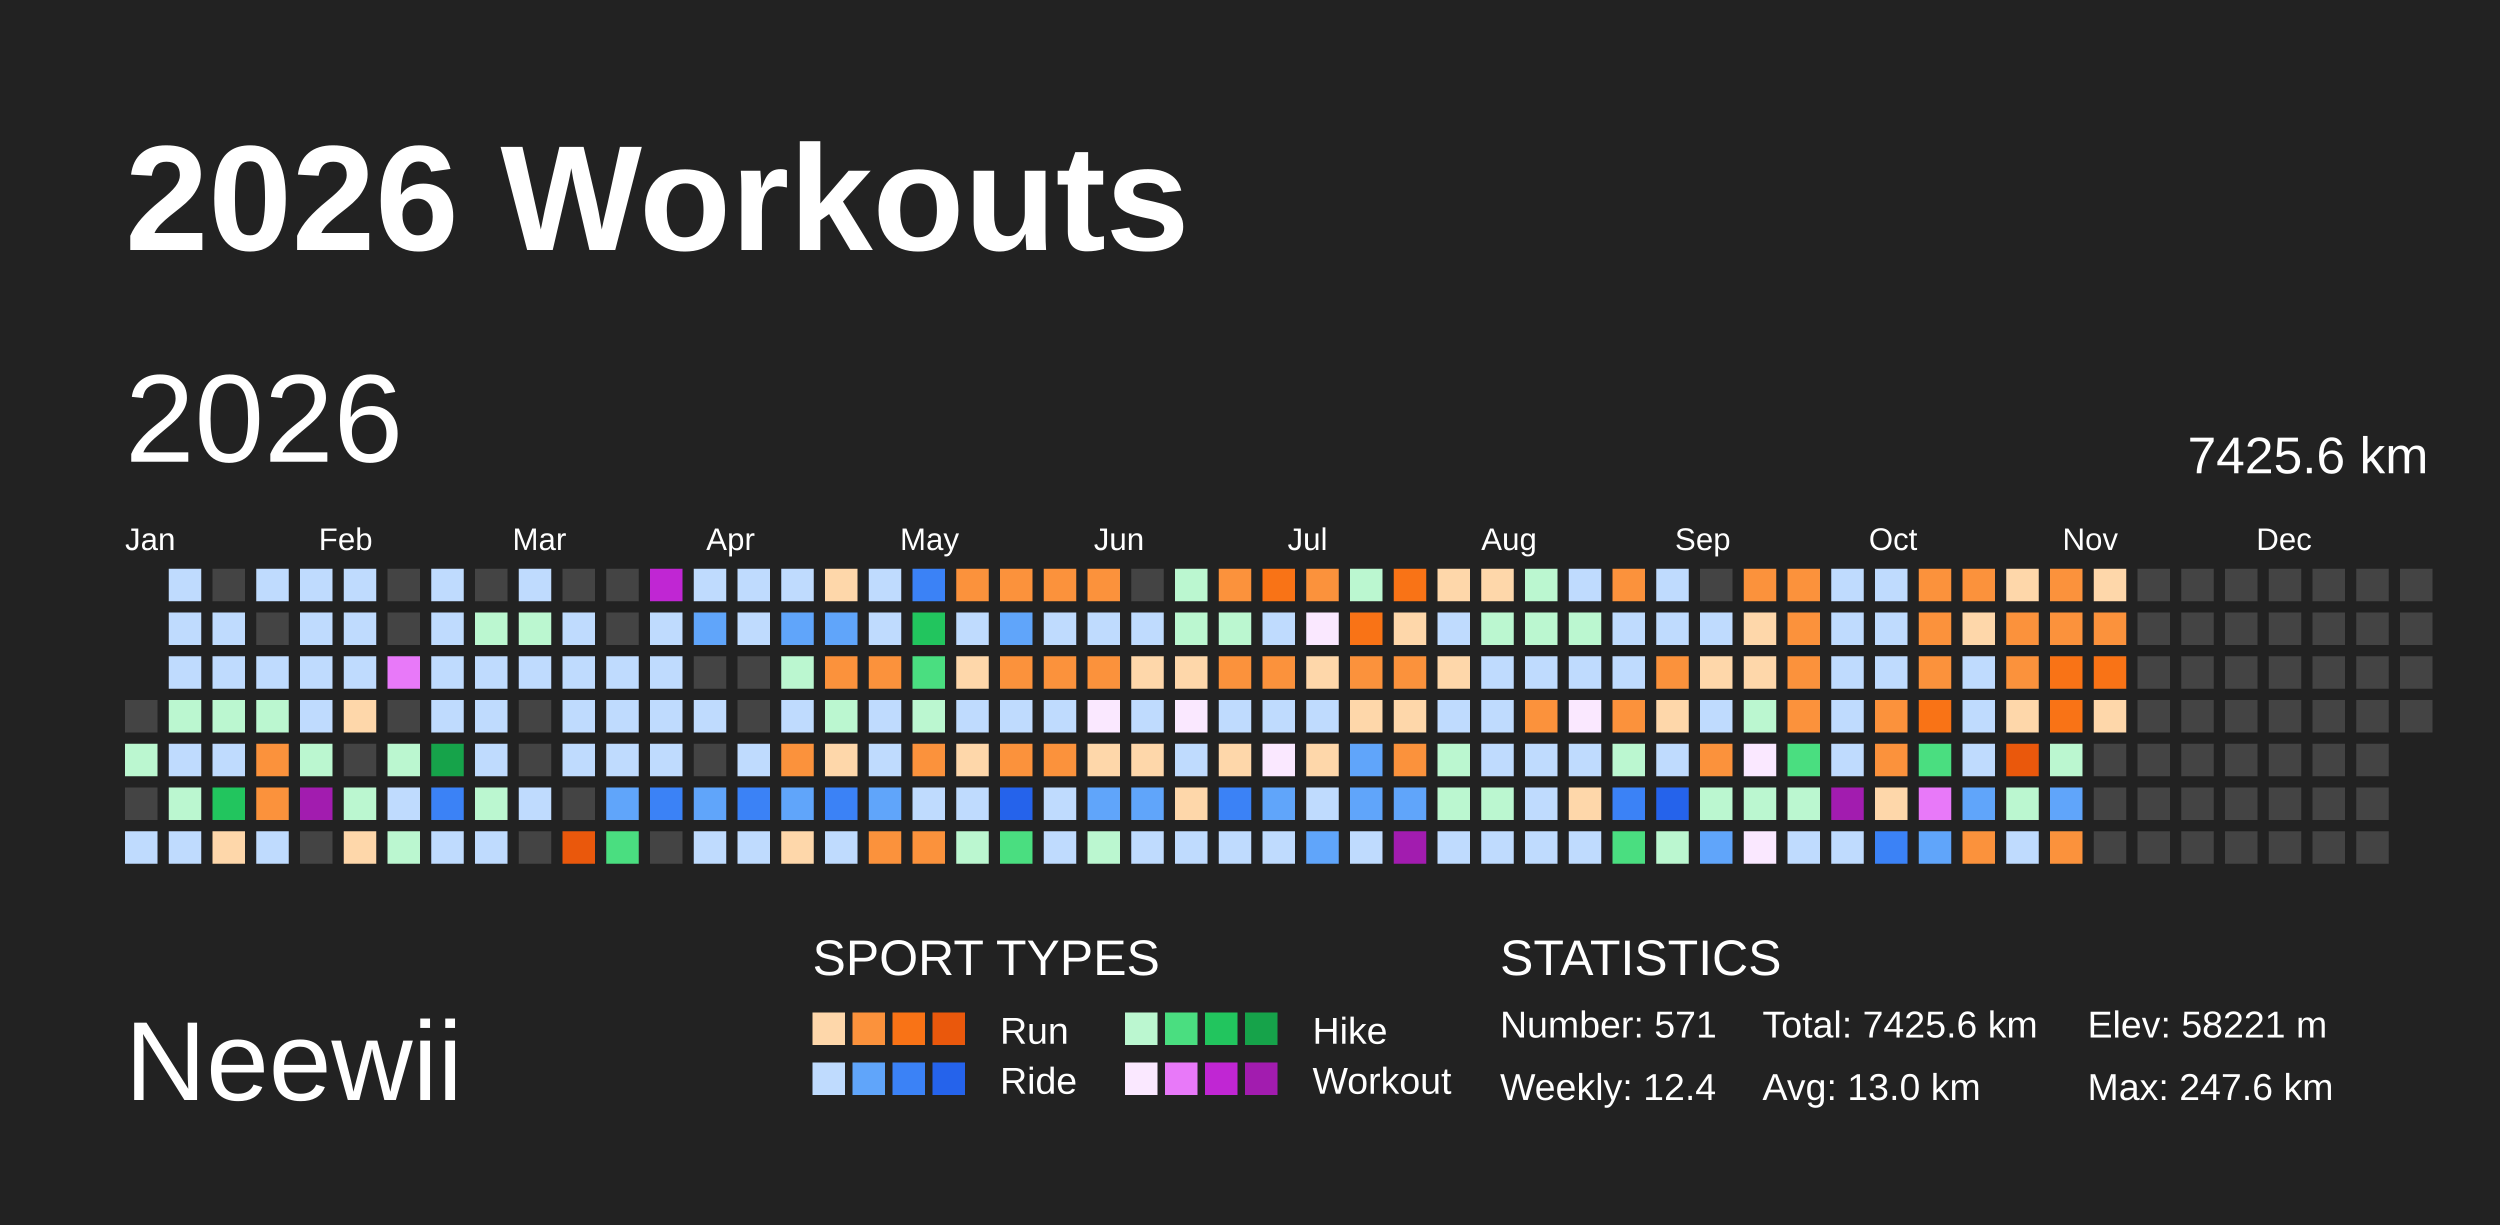
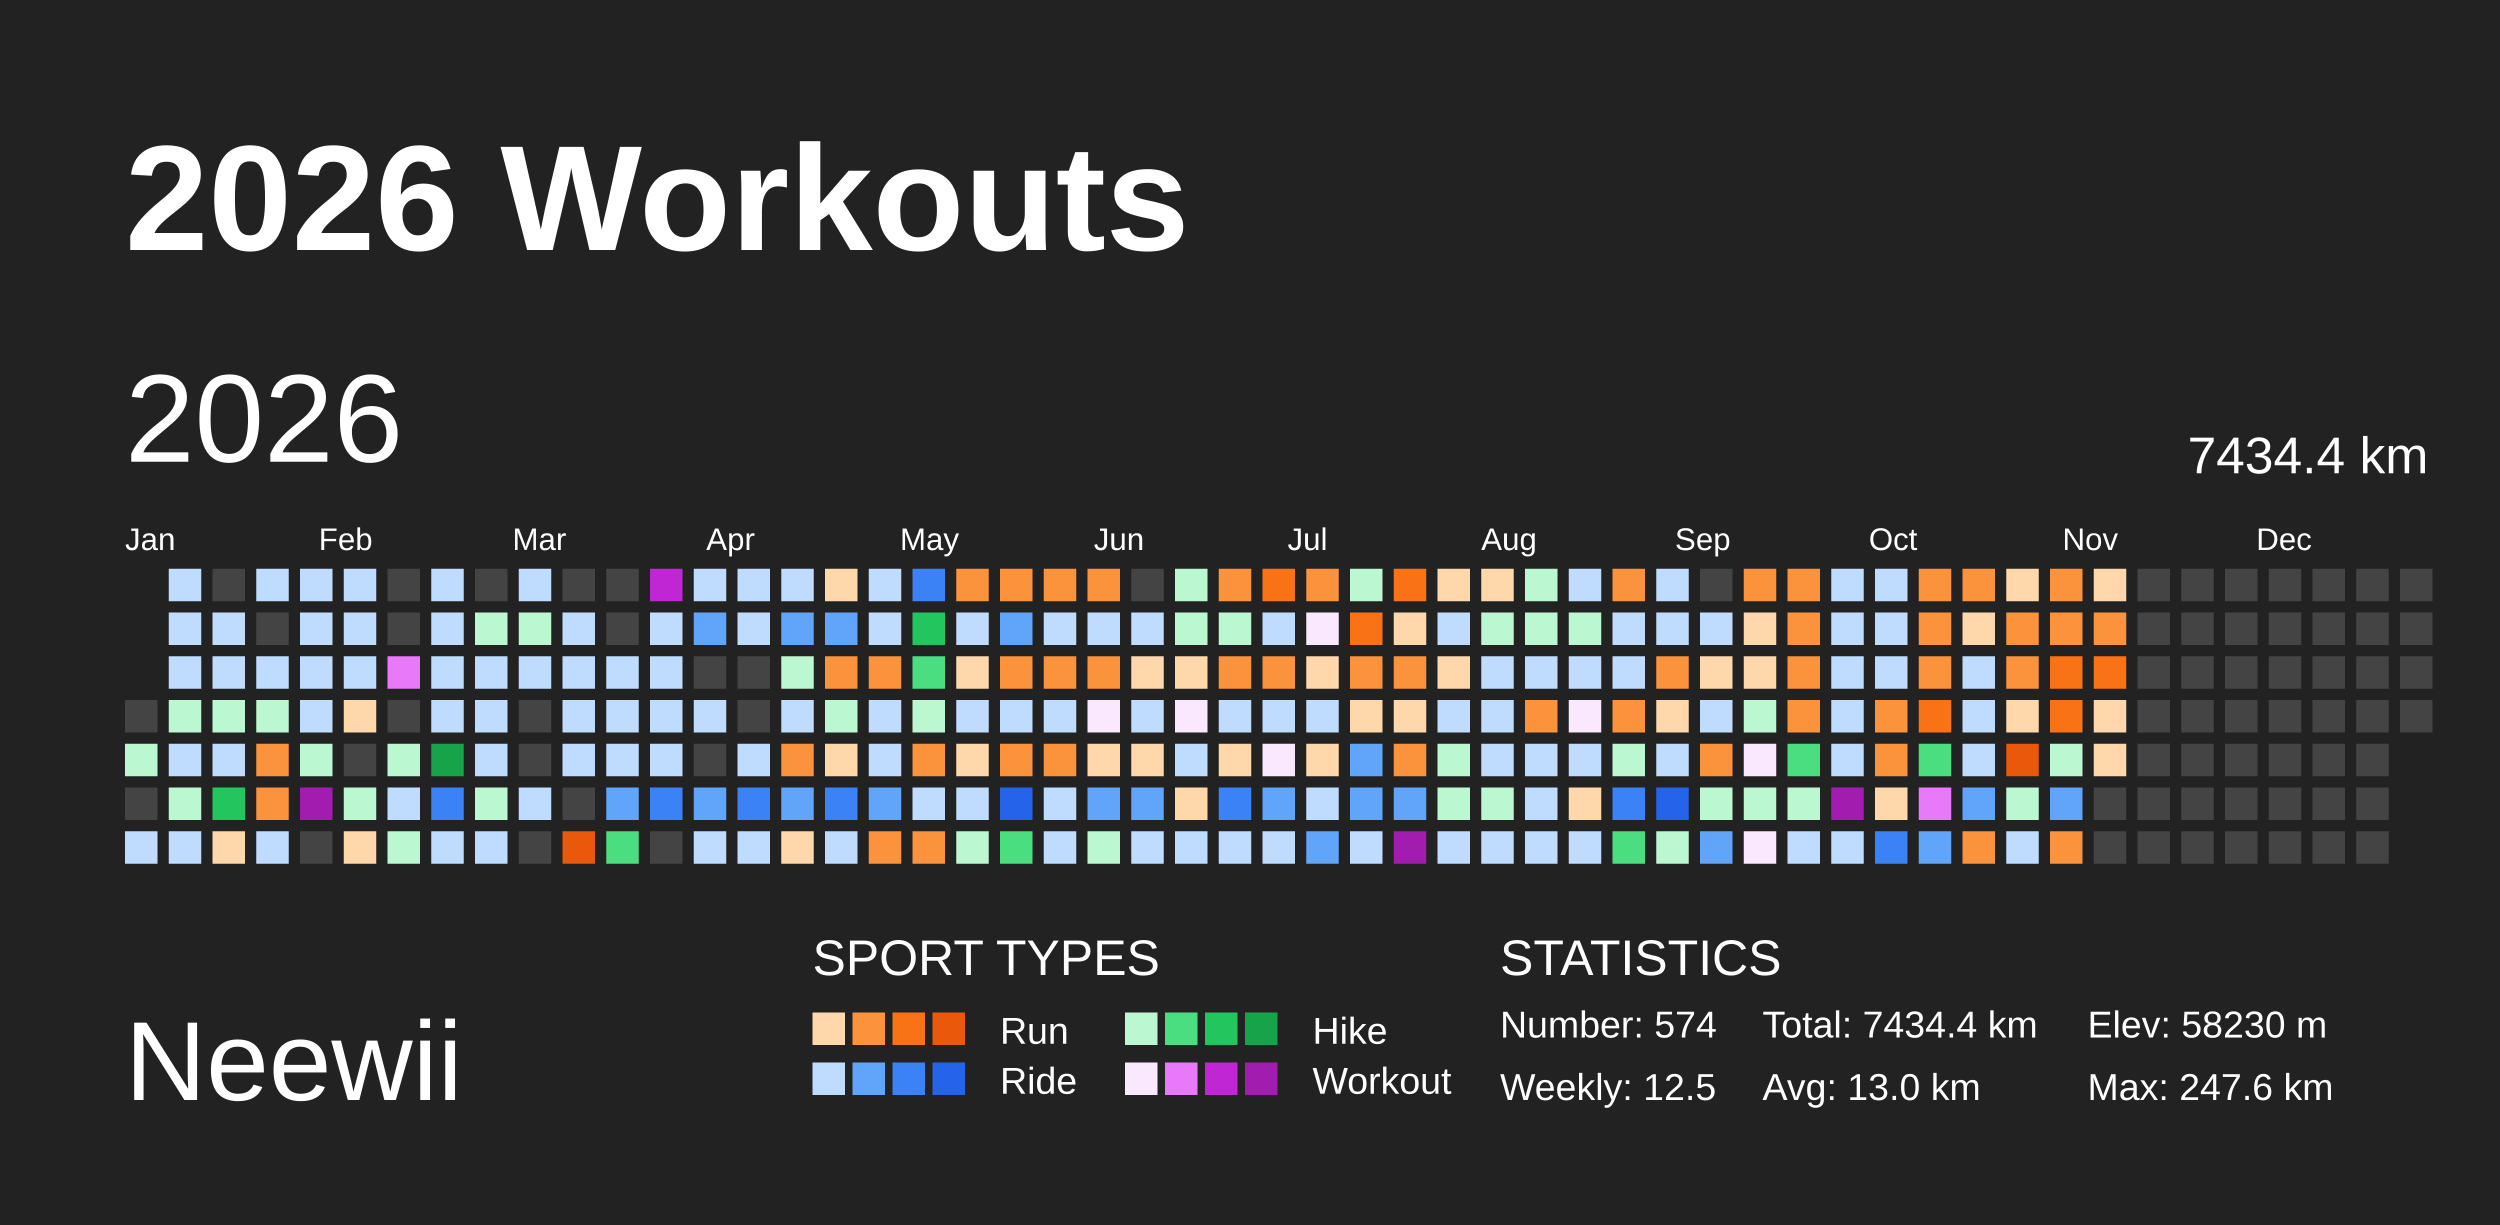
<svg xmlns="http://www.w3.org/2000/svg" baseProfile="full" height="98mm" version="1.1" viewBox="0,0,200,98" width="200mm">
  <defs />
  <rect fill="#222222" height="98" width="200" x="0" y="0" />
  <text fill="#FFFFFF" style="font-size:12px; font-family:Arial; font-weight:bold;" x="10" y="20">2026 Workouts</text>
  <text fill="#FFFFFF" style="font-size:9px; font-family:Arial" x="10" y="88">Neewii</text>
  <text fill="#FFFFFF" style="font-size:4px; font-family:Arial" x="65" y="78">SPORT TYPES</text>
  <rect fill="#fed7aa" height="2.6" width="2.6" x="65.0" y="81" />
  <rect fill="#fb923c" height="2.6" width="2.6" x="68.2" y="81" />
  <rect fill="#f97316" height="2.6" width="2.6" x="71.4" y="81" />
  <rect fill="#ea580c" height="2.6" width="2.6" x="74.6" y="81" />
  <text fill="#FFFFFF" style="font-size:3px; font-family:Arial" x="80" y="83.5">Run</text>
  <rect fill="#bbf7d0" height="2.6" width="2.6" x="90.0" y="81" />
  <rect fill="#4ade80" height="2.6" width="2.6" x="93.2" y="81" />
  <rect fill="#22c55e" height="2.6" width="2.6" x="96.4" y="81" />
  <rect fill="#16a34a" height="2.6" width="2.6" x="99.6" y="81" />
  <text fill="#FFFFFF" style="font-size:3px; font-family:Arial" x="105" y="83.5">Hike</text>
  <rect fill="#bfdbfe" height="2.6" width="2.6" x="65.0" y="85" />
  <rect fill="#60a5fa" height="2.6" width="2.6" x="68.2" y="85" />
  <rect fill="#3b82f6" height="2.6" width="2.6" x="71.4" y="85" />
  <rect fill="#2563eb" height="2.6" width="2.6" x="74.6" y="85" />
  <text fill="#FFFFFF" style="font-size:3px; font-family:Arial" x="80" y="87.5">Ride</text>
  <rect fill="#fae8ff" height="2.6" width="2.6" x="90.0" y="85" />
  <rect fill="#e879f9" height="2.6" width="2.6" x="93.2" y="85" />
  <rect fill="#c026d3" height="2.6" width="2.6" x="96.4" y="85" />
  <rect fill="#a21caf" height="2.6" width="2.6" x="99.6" y="85" />
  <text fill="#FFFFFF" style="font-size:3px; font-family:Arial" x="105" y="87.5">Workout</text>
  <text fill="#FFFFFF" style="font-size:4px; font-family:Arial" x="120" y="78">STATISTICS</text>
-   <text fill="#FFFFFF" style="font-size:3px; font-family:Arial" x="120" y="83">Number: 571</text>
-   <text fill="#FFFFFF" style="font-size:3px; font-family:Arial" x="120" y="88">Weekly: 12.4</text>
-   <text fill="#FFFFFF" style="font-size:3px; font-family:Arial" x="141" y="83">Total: 7425.6 km</text>
+   <text fill="#FFFFFF" style="font-size:3px; font-family:Arial" x="120" y="83">Number: 574</text>
+   <text fill="#FFFFFF" style="font-size:3px; font-family:Arial" x="120" y="88">Weekly: 12.5</text>
+   <text fill="#FFFFFF" style="font-size:3px; font-family:Arial" x="141" y="83">Total: 7434.4 km</text>
  <text fill="#FFFFFF" style="font-size:3px; font-family:Arial" x="141" y="88">Avg: 13.0 km</text>
-   <text fill="#FFFFFF" style="font-size:3px; font-family:Arial" x="167" y="83">Elev: 58221 m</text>
+   <text fill="#FFFFFF" style="font-size:3px; font-family:Arial" x="167" y="83">Elev: 58230 m</text>
  <text fill="#FFFFFF" style="font-size:3px; font-family:Arial" x="167" y="88">Max: 247.6 km</text>
  <text dominant-baseline="hanging" fill="#FFFFFF" style="font-size:10.0px; font-family:Arial;" x="10" y="30">2026</text>
-   <text dominant-baseline="hanging" fill="#FFFFFF" style="font-size:4.125px; font-family:Arial;" x="175" y="35">7425.6 km</text>
+   <text dominant-baseline="hanging" fill="#FFFFFF" style="font-size:4.125px; font-family:Arial;" x="175" y="35">7434.4 km</text>
  <text fill="#FFFFFF" style="font-size:2.5px; font-family:Arial" x="10.0" y="44">Jan</text>
  <text fill="#FFFFFF" style="font-size:2.5px; font-family:Arial" x="25.5" y="44">Feb</text>
  <text fill="#FFFFFF" style="font-size:2.5px; font-family:Arial" x="41.0" y="44">Mar</text>
  <text fill="#FFFFFF" style="font-size:2.5px; font-family:Arial" x="56.5" y="44">Apr</text>
  <text fill="#FFFFFF" style="font-size:2.5px; font-family:Arial" x="72.0" y="44">May</text>
  <text fill="#FFFFFF" style="font-size:2.5px; font-family:Arial" x="87.5" y="44">Jun</text>
  <text fill="#FFFFFF" style="font-size:2.5px; font-family:Arial" x="103.0" y="44">Jul</text>
  <text fill="#FFFFFF" style="font-size:2.5px; font-family:Arial" x="118.5" y="44">Aug</text>
  <text fill="#FFFFFF" style="font-size:2.5px; font-family:Arial" x="134.0" y="44">Sep</text>
  <text fill="#FFFFFF" style="font-size:2.5px; font-family:Arial" x="149.5" y="44">Oct</text>
  <text fill="#FFFFFF" style="font-size:2.5px; font-family:Arial" x="165.0" y="44">Nov</text>
  <text fill="#FFFFFF" style="font-size:2.5px; font-family:Arial" x="180.5" y="44">Dec</text>
  <rect fill="#444444" height="2.6" width="2.6" x="10.0" y="56.0" />
  <rect fill="#bbf7d0" height="2.6" width="2.6" x="10.0" y="59.5" />
  <rect fill="#444444" height="2.6" width="2.6" x="10.0" y="63.0" />
  <rect fill="#bfdbfe" height="2.6" width="2.6" x="10.0" y="66.5" />
  <rect fill="#bfdbfe" height="2.6" width="2.6" x="13.5" y="45.5" />
  <rect fill="#bfdbfe" height="2.6" width="2.6" x="13.5" y="49.0" />
  <rect fill="#bfdbfe" height="2.6" width="2.6" x="13.5" y="52.5" />
  <rect fill="#bbf7d0" height="2.6" width="2.6" x="13.5" y="56.0" />
  <rect fill="#bfdbfe" height="2.6" width="2.6" x="13.5" y="59.5" />
  <rect fill="#bbf7d0" height="2.6" width="2.6" x="13.5" y="63.0" />
  <rect fill="#bfdbfe" height="2.6" width="2.6" x="13.5" y="66.5" />
  <rect fill="#444444" height="2.6" width="2.6" x="17.0" y="45.5" />
  <rect fill="#bfdbfe" height="2.6" width="2.6" x="17.0" y="49.0" />
  <rect fill="#bfdbfe" height="2.6" width="2.6" x="17.0" y="52.5" />
  <rect fill="#bbf7d0" height="2.6" width="2.6" x="17.0" y="56.0" />
  <rect fill="#bfdbfe" height="2.6" width="2.6" x="17.0" y="59.5" />
  <rect fill="#22c55e" height="2.6" width="2.6" x="17.0" y="63.0" />
  <rect fill="#fed7aa" height="2.6" width="2.6" x="17.0" y="66.5" />
  <rect fill="#bfdbfe" height="2.6" width="2.6" x="20.5" y="45.5" />
  <rect fill="#444444" height="2.6" width="2.6" x="20.5" y="49.0" />
  <rect fill="#bfdbfe" height="2.6" width="2.6" x="20.5" y="52.5" />
  <rect fill="#bbf7d0" height="2.6" width="2.6" x="20.5" y="56.0" />
  <rect fill="#fb923c" height="2.6" width="2.6" x="20.5" y="59.5" />
  <rect fill="#fb923c" height="2.6" width="2.6" x="20.5" y="63.0" />
  <rect fill="#bfdbfe" height="2.6" width="2.6" x="20.5" y="66.5" />
  <rect fill="#bfdbfe" height="2.6" width="2.6" x="24.0" y="45.5" />
  <rect fill="#bfdbfe" height="2.6" width="2.6" x="24.0" y="49.0" />
  <rect fill="#bfdbfe" height="2.6" width="2.6" x="24.0" y="52.5" />
  <rect fill="#bfdbfe" height="2.6" width="2.6" x="24.0" y="56.0" />
  <rect fill="#bbf7d0" height="2.6" width="2.6" x="24.0" y="59.5" />
  <rect fill="#a21caf" height="2.6" width="2.6" x="24.0" y="63.0" />
  <rect fill="#444444" height="2.6" width="2.6" x="24.0" y="66.5" />
  <rect fill="#bfdbfe" height="2.6" width="2.6" x="27.5" y="45.5" />
  <rect fill="#bfdbfe" height="2.6" width="2.6" x="27.5" y="49.0" />
  <rect fill="#bfdbfe" height="2.6" width="2.6" x="27.5" y="52.5" />
  <rect fill="#fed7aa" height="2.6" width="2.6" x="27.5" y="56.0" />
  <rect fill="#444444" height="2.6" width="2.6" x="27.5" y="59.5" />
  <rect fill="#bbf7d0" height="2.6" width="2.6" x="27.5" y="63.0" />
  <rect fill="#fed7aa" height="2.6" width="2.6" x="27.5" y="66.5" />
  <rect fill="#444444" height="2.6" width="2.6" x="31.0" y="45.5" />
  <rect fill="#444444" height="2.6" width="2.6" x="31.0" y="49.0" />
  <rect fill="#e879f9" height="2.6" width="2.6" x="31.0" y="52.5" />
  <rect fill="#444444" height="2.6" width="2.6" x="31.0" y="56.0" />
  <rect fill="#bbf7d0" height="2.6" width="2.6" x="31.0" y="59.5" />
  <rect fill="#bfdbfe" height="2.6" width="2.6" x="31.0" y="63.0" />
  <rect fill="#bbf7d0" height="2.6" width="2.6" x="31.0" y="66.5" />
  <rect fill="#bfdbfe" height="2.6" width="2.6" x="34.5" y="45.5" />
  <rect fill="#bfdbfe" height="2.6" width="2.6" x="34.5" y="49.0" />
  <rect fill="#bfdbfe" height="2.6" width="2.6" x="34.5" y="52.5" />
  <rect fill="#bfdbfe" height="2.6" width="2.6" x="34.5" y="56.0" />
  <rect fill="#16a34a" height="2.6" width="2.6" x="34.5" y="59.5" />
  <rect fill="#3b82f6" height="2.6" width="2.6" x="34.5" y="63.0" />
  <rect fill="#bfdbfe" height="2.6" width="2.6" x="34.5" y="66.5" />
  <rect fill="#444444" height="2.6" width="2.6" x="38.0" y="45.5" />
  <rect fill="#bbf7d0" height="2.6" width="2.6" x="38.0" y="49.0" />
  <rect fill="#bfdbfe" height="2.6" width="2.6" x="38.0" y="52.5" />
  <rect fill="#bfdbfe" height="2.6" width="2.6" x="38.0" y="56.0" />
  <rect fill="#bfdbfe" height="2.6" width="2.6" x="38.0" y="59.5" />
  <rect fill="#bbf7d0" height="2.6" width="2.6" x="38.0" y="63.0" />
  <rect fill="#bfdbfe" height="2.6" width="2.6" x="38.0" y="66.5" />
  <rect fill="#bfdbfe" height="2.6" width="2.6" x="41.5" y="45.5" />
  <rect fill="#bbf7d0" height="2.6" width="2.6" x="41.5" y="49.0" />
  <rect fill="#bfdbfe" height="2.6" width="2.6" x="41.5" y="52.5" />
  <rect fill="#444444" height="2.6" width="2.6" x="41.5" y="56.0" />
  <rect fill="#444444" height="2.6" width="2.6" x="41.5" y="59.5" />
  <rect fill="#bfdbfe" height="2.6" width="2.6" x="41.5" y="63.0" />
  <rect fill="#444444" height="2.6" width="2.6" x="41.5" y="66.5" />
  <rect fill="#444444" height="2.6" width="2.6" x="45.0" y="45.5" />
  <rect fill="#bfdbfe" height="2.6" width="2.6" x="45.0" y="49.0" />
  <rect fill="#bfdbfe" height="2.6" width="2.6" x="45.0" y="52.5" />
  <rect fill="#bfdbfe" height="2.6" width="2.6" x="45.0" y="56.0" />
  <rect fill="#bfdbfe" height="2.6" width="2.6" x="45.0" y="59.5" />
  <rect fill="#444444" height="2.6" width="2.6" x="45.0" y="63.0" />
  <rect fill="#ea580c" height="2.6" width="2.6" x="45.0" y="66.5" />
  <rect fill="#444444" height="2.6" width="2.6" x="48.5" y="45.5" />
  <rect fill="#444444" height="2.6" width="2.6" x="48.5" y="49.0" />
  <rect fill="#bfdbfe" height="2.6" width="2.6" x="48.5" y="52.5" />
  <rect fill="#bfdbfe" height="2.6" width="2.6" x="48.5" y="56.0" />
  <rect fill="#bfdbfe" height="2.6" width="2.6" x="48.5" y="59.5" />
  <rect fill="#60a5fa" height="2.6" width="2.6" x="48.5" y="63.0" />
  <rect fill="#4ade80" height="2.6" width="2.6" x="48.5" y="66.5" />
  <rect fill="#c026d3" height="2.6" width="2.6" x="52.0" y="45.5" />
  <rect fill="#bfdbfe" height="2.6" width="2.6" x="52.0" y="49.0" />
  <rect fill="#bfdbfe" height="2.6" width="2.6" x="52.0" y="52.5" />
  <rect fill="#bfdbfe" height="2.6" width="2.6" x="52.0" y="56.0" />
  <rect fill="#bfdbfe" height="2.6" width="2.6" x="52.0" y="59.5" />
  <rect fill="#3b82f6" height="2.6" width="2.6" x="52.0" y="63.0" />
  <rect fill="#444444" height="2.6" width="2.6" x="52.0" y="66.5" />
  <rect fill="#bfdbfe" height="2.6" width="2.6" x="55.5" y="45.5" />
  <rect fill="#60a5fa" height="2.6" width="2.6" x="55.5" y="49.0" />
  <rect fill="#444444" height="2.6" width="2.6" x="55.5" y="52.5" />
  <rect fill="#bfdbfe" height="2.6" width="2.6" x="55.5" y="56.0" />
  <rect fill="#444444" height="2.6" width="2.6" x="55.5" y="59.5" />
  <rect fill="#60a5fa" height="2.6" width="2.6" x="55.5" y="63.0" />
  <rect fill="#bfdbfe" height="2.6" width="2.6" x="55.5" y="66.5" />
  <rect fill="#bfdbfe" height="2.6" width="2.6" x="59.0" y="45.5" />
  <rect fill="#bfdbfe" height="2.6" width="2.6" x="59.0" y="49.0" />
  <rect fill="#444444" height="2.6" width="2.6" x="59.0" y="52.5" />
  <rect fill="#444444" height="2.6" width="2.6" x="59.0" y="56.0" />
  <rect fill="#bfdbfe" height="2.6" width="2.6" x="59.0" y="59.5" />
  <rect fill="#3b82f6" height="2.6" width="2.6" x="59.0" y="63.0" />
  <rect fill="#bfdbfe" height="2.6" width="2.6" x="59.0" y="66.5" />
  <rect fill="#bfdbfe" height="2.6" width="2.6" x="62.5" y="45.5" />
  <rect fill="#60a5fa" height="2.6" width="2.6" x="62.5" y="49.0" />
  <rect fill="#bbf7d0" height="2.6" width="2.6" x="62.5" y="52.5" />
  <rect fill="#bfdbfe" height="2.6" width="2.6" x="62.5" y="56.0" />
  <rect fill="#fb923c" height="2.6" width="2.6" x="62.5" y="59.5" />
  <rect fill="#60a5fa" height="2.6" width="2.6" x="62.5" y="63.0" />
  <rect fill="#fed7aa" height="2.6" width="2.6" x="62.5" y="66.5" />
  <rect fill="#fed7aa" height="2.6" width="2.6" x="66.0" y="45.5" />
  <rect fill="#60a5fa" height="2.6" width="2.6" x="66.0" y="49.0" />
  <rect fill="#fb923c" height="2.6" width="2.6" x="66.0" y="52.5" />
  <rect fill="#bbf7d0" height="2.6" width="2.6" x="66.0" y="56.0" />
  <rect fill="#fed7aa" height="2.6" width="2.6" x="66.0" y="59.5" />
  <rect fill="#3b82f6" height="2.6" width="2.6" x="66.0" y="63.0" />
  <rect fill="#bfdbfe" height="2.6" width="2.6" x="66.0" y="66.5" />
  <rect fill="#bfdbfe" height="2.6" width="2.6" x="69.5" y="45.5" />
  <rect fill="#bfdbfe" height="2.6" width="2.6" x="69.5" y="49.0" />
  <rect fill="#fb923c" height="2.6" width="2.6" x="69.5" y="52.5" />
  <rect fill="#bfdbfe" height="2.6" width="2.6" x="69.5" y="56.0" />
  <rect fill="#bfdbfe" height="2.6" width="2.6" x="69.5" y="59.5" />
  <rect fill="#60a5fa" height="2.6" width="2.6" x="69.5" y="63.0" />
  <rect fill="#fb923c" height="2.6" width="2.6" x="69.5" y="66.5" />
  <rect fill="#3b82f6" height="2.6" width="2.6" x="73.0" y="45.5" />
  <rect fill="#22c55e" height="2.6" width="2.6" x="73.0" y="49.0" />
  <rect fill="#4ade80" height="2.6" width="2.6" x="73.0" y="52.5" />
  <rect fill="#bbf7d0" height="2.6" width="2.6" x="73.0" y="56.0" />
  <rect fill="#fb923c" height="2.6" width="2.6" x="73.0" y="59.5" />
  <rect fill="#bfdbfe" height="2.6" width="2.6" x="73.0" y="63.0" />
  <rect fill="#fb923c" height="2.6" width="2.6" x="73.0" y="66.5" />
  <rect fill="#fb923c" height="2.6" width="2.6" x="76.5" y="45.5" />
  <rect fill="#bfdbfe" height="2.6" width="2.6" x="76.5" y="49.0" />
  <rect fill="#fed7aa" height="2.6" width="2.6" x="76.5" y="52.5" />
  <rect fill="#bfdbfe" height="2.6" width="2.6" x="76.5" y="56.0" />
  <rect fill="#fed7aa" height="2.6" width="2.6" x="76.5" y="59.5" />
  <rect fill="#bfdbfe" height="2.6" width="2.6" x="76.5" y="63.0" />
  <rect fill="#bbf7d0" height="2.6" width="2.6" x="76.5" y="66.5" />
  <rect fill="#fb923c" height="2.6" width="2.6" x="80.0" y="45.5" />
  <rect fill="#60a5fa" height="2.6" width="2.6" x="80.0" y="49.0" />
  <rect fill="#fb923c" height="2.6" width="2.6" x="80.0" y="52.5" />
  <rect fill="#bfdbfe" height="2.6" width="2.6" x="80.0" y="56.0" />
  <rect fill="#fb923c" height="2.6" width="2.6" x="80.0" y="59.5" />
  <rect fill="#2563eb" height="2.6" width="2.6" x="80.0" y="63.0" />
  <rect fill="#4ade80" height="2.6" width="2.6" x="80.0" y="66.5" />
  <rect fill="#fb923c" height="2.6" width="2.6" x="83.5" y="45.5" />
  <rect fill="#bfdbfe" height="2.6" width="2.6" x="83.5" y="49.0" />
  <rect fill="#fb923c" height="2.6" width="2.6" x="83.5" y="52.5" />
  <rect fill="#bfdbfe" height="2.6" width="2.6" x="83.5" y="56.0" />
  <rect fill="#fb923c" height="2.6" width="2.6" x="83.5" y="59.5" />
  <rect fill="#bfdbfe" height="2.6" width="2.6" x="83.5" y="63.0" />
  <rect fill="#bfdbfe" height="2.6" width="2.6" x="83.5" y="66.5" />
  <rect fill="#fb923c" height="2.6" width="2.6" x="87.0" y="45.5" />
  <rect fill="#bfdbfe" height="2.6" width="2.6" x="87.0" y="49.0" />
  <rect fill="#fb923c" height="2.6" width="2.6" x="87.0" y="52.5" />
  <rect fill="#fae8ff" height="2.6" width="2.6" x="87.0" y="56.0" />
  <rect fill="#fed7aa" height="2.6" width="2.6" x="87.0" y="59.5" />
  <rect fill="#60a5fa" height="2.6" width="2.6" x="87.0" y="63.0" />
  <rect fill="#bbf7d0" height="2.6" width="2.6" x="87.0" y="66.5" />
  <rect fill="#444444" height="2.6" width="2.6" x="90.5" y="45.5" />
  <rect fill="#bfdbfe" height="2.6" width="2.6" x="90.5" y="49.0" />
  <rect fill="#fed7aa" height="2.6" width="2.6" x="90.5" y="52.5" />
  <rect fill="#bfdbfe" height="2.6" width="2.6" x="90.5" y="56.0" />
  <rect fill="#fed7aa" height="2.6" width="2.6" x="90.5" y="59.5" />
  <rect fill="#60a5fa" height="2.6" width="2.6" x="90.5" y="63.0" />
  <rect fill="#bfdbfe" height="2.6" width="2.6" x="90.5" y="66.5" />
  <rect fill="#bbf7d0" height="2.6" width="2.6" x="94.0" y="45.5" />
  <rect fill="#bbf7d0" height="2.6" width="2.6" x="94.0" y="49.0" />
  <rect fill="#fed7aa" height="2.6" width="2.6" x="94.0" y="52.5" />
  <rect fill="#fae8ff" height="2.6" width="2.6" x="94.0" y="56.0" />
  <rect fill="#bfdbfe" height="2.6" width="2.6" x="94.0" y="59.5" />
  <rect fill="#fed7aa" height="2.6" width="2.6" x="94.0" y="63.0" />
  <rect fill="#bfdbfe" height="2.6" width="2.6" x="94.0" y="66.5" />
  <rect fill="#fb923c" height="2.6" width="2.6" x="97.5" y="45.5" />
  <rect fill="#bbf7d0" height="2.6" width="2.6" x="97.5" y="49.0" />
  <rect fill="#fb923c" height="2.6" width="2.6" x="97.5" y="52.5" />
  <rect fill="#bfdbfe" height="2.6" width="2.6" x="97.5" y="56.0" />
  <rect fill="#fed7aa" height="2.6" width="2.6" x="97.5" y="59.5" />
  <rect fill="#3b82f6" height="2.6" width="2.6" x="97.5" y="63.0" />
  <rect fill="#bfdbfe" height="2.6" width="2.6" x="97.5" y="66.5" />
  <rect fill="#f97316" height="2.6" width="2.6" x="101.0" y="45.5" />
  <rect fill="#bfdbfe" height="2.6" width="2.6" x="101.0" y="49.0" />
  <rect fill="#fb923c" height="2.6" width="2.6" x="101.0" y="52.5" />
  <rect fill="#bfdbfe" height="2.6" width="2.6" x="101.0" y="56.0" />
  <rect fill="#fae8ff" height="2.6" width="2.6" x="101.0" y="59.5" />
  <rect fill="#60a5fa" height="2.6" width="2.6" x="101.0" y="63.0" />
  <rect fill="#bfdbfe" height="2.6" width="2.6" x="101.0" y="66.5" />
  <rect fill="#fb923c" height="2.6" width="2.6" x="104.5" y="45.5" />
  <rect fill="#fae8ff" height="2.6" width="2.6" x="104.5" y="49.0" />
  <rect fill="#fed7aa" height="2.6" width="2.6" x="104.5" y="52.5" />
  <rect fill="#bfdbfe" height="2.6" width="2.6" x="104.5" y="56.0" />
  <rect fill="#fed7aa" height="2.6" width="2.6" x="104.5" y="59.5" />
  <rect fill="#bfdbfe" height="2.6" width="2.6" x="104.5" y="63.0" />
  <rect fill="#60a5fa" height="2.6" width="2.6" x="104.5" y="66.5" />
  <rect fill="#bbf7d0" height="2.6" width="2.6" x="108.0" y="45.5" />
  <rect fill="#f97316" height="2.6" width="2.6" x="108.0" y="49.0" />
  <rect fill="#fb923c" height="2.6" width="2.6" x="108.0" y="52.5" />
  <rect fill="#fed7aa" height="2.6" width="2.6" x="108.0" y="56.0" />
  <rect fill="#60a5fa" height="2.6" width="2.6" x="108.0" y="59.5" />
  <rect fill="#60a5fa" height="2.6" width="2.6" x="108.0" y="63.0" />
  <rect fill="#bfdbfe" height="2.6" width="2.6" x="108.0" y="66.5" />
  <rect fill="#f97316" height="2.6" width="2.6" x="111.5" y="45.5" />
  <rect fill="#fed7aa" height="2.6" width="2.6" x="111.5" y="49.0" />
  <rect fill="#fb923c" height="2.6" width="2.6" x="111.5" y="52.5" />
  <rect fill="#fed7aa" height="2.6" width="2.6" x="111.5" y="56.0" />
  <rect fill="#fb923c" height="2.6" width="2.6" x="111.5" y="59.5" />
  <rect fill="#60a5fa" height="2.6" width="2.6" x="111.5" y="63.0" />
  <rect fill="#a21caf" height="2.6" width="2.6" x="111.5" y="66.5" />
  <rect fill="#fed7aa" height="2.6" width="2.6" x="115.0" y="45.5" />
  <rect fill="#bfdbfe" height="2.6" width="2.6" x="115.0" y="49.0" />
  <rect fill="#fed7aa" height="2.6" width="2.6" x="115.0" y="52.5" />
  <rect fill="#bfdbfe" height="2.6" width="2.6" x="115.0" y="56.0" />
  <rect fill="#bbf7d0" height="2.6" width="2.6" x="115.0" y="59.5" />
  <rect fill="#bbf7d0" height="2.6" width="2.6" x="115.0" y="63.0" />
  <rect fill="#bfdbfe" height="2.6" width="2.6" x="115.0" y="66.5" />
  <rect fill="#fed7aa" height="2.6" width="2.6" x="118.5" y="45.5" />
  <rect fill="#bbf7d0" height="2.6" width="2.6" x="118.5" y="49.0" />
  <rect fill="#bfdbfe" height="2.6" width="2.6" x="118.5" y="52.5" />
  <rect fill="#bfdbfe" height="2.6" width="2.6" x="118.5" y="56.0" />
  <rect fill="#bfdbfe" height="2.6" width="2.6" x="118.5" y="59.5" />
  <rect fill="#bbf7d0" height="2.6" width="2.6" x="118.5" y="63.0" />
  <rect fill="#bfdbfe" height="2.6" width="2.6" x="118.5" y="66.5" />
  <rect fill="#bbf7d0" height="2.6" width="2.6" x="122.0" y="45.5" />
  <rect fill="#bbf7d0" height="2.6" width="2.6" x="122.0" y="49.0" />
  <rect fill="#bfdbfe" height="2.6" width="2.6" x="122.0" y="52.5" />
  <rect fill="#fb923c" height="2.6" width="2.6" x="122.0" y="56.0" />
  <rect fill="#bfdbfe" height="2.6" width="2.6" x="122.0" y="59.5" />
  <rect fill="#bfdbfe" height="2.6" width="2.6" x="122.0" y="63.0" />
  <rect fill="#bfdbfe" height="2.6" width="2.6" x="122.0" y="66.5" />
  <rect fill="#bfdbfe" height="2.6" width="2.6" x="125.5" y="45.5" />
  <rect fill="#bbf7d0" height="2.6" width="2.6" x="125.5" y="49.0" />
  <rect fill="#bfdbfe" height="2.6" width="2.6" x="125.5" y="52.5" />
  <rect fill="#fae8ff" height="2.6" width="2.6" x="125.5" y="56.0" />
  <rect fill="#bfdbfe" height="2.6" width="2.6" x="125.5" y="59.5" />
  <rect fill="#fed7aa" height="2.6" width="2.6" x="125.5" y="63.0" />
  <rect fill="#bfdbfe" height="2.6" width="2.6" x="125.5" y="66.5" />
  <rect fill="#fb923c" height="2.6" width="2.6" x="129.0" y="45.5" />
  <rect fill="#bfdbfe" height="2.6" width="2.6" x="129.0" y="49.0" />
  <rect fill="#bfdbfe" height="2.6" width="2.6" x="129.0" y="52.5" />
  <rect fill="#fb923c" height="2.6" width="2.6" x="129.0" y="56.0" />
  <rect fill="#bbf7d0" height="2.6" width="2.6" x="129.0" y="59.5" />
  <rect fill="#3b82f6" height="2.6" width="2.6" x="129.0" y="63.0" />
  <rect fill="#4ade80" height="2.6" width="2.6" x="129.0" y="66.5" />
  <rect fill="#bfdbfe" height="2.6" width="2.6" x="132.5" y="45.5" />
  <rect fill="#bfdbfe" height="2.6" width="2.6" x="132.5" y="49.0" />
  <rect fill="#fb923c" height="2.6" width="2.6" x="132.5" y="52.5" />
  <rect fill="#fed7aa" height="2.6" width="2.6" x="132.5" y="56.0" />
  <rect fill="#bfdbfe" height="2.6" width="2.6" x="132.5" y="59.5" />
  <rect fill="#2563eb" height="2.6" width="2.6" x="132.5" y="63.0" />
  <rect fill="#bbf7d0" height="2.6" width="2.6" x="132.5" y="66.5" />
  <rect fill="#444444" height="2.6" width="2.6" x="136.0" y="45.5" />
  <rect fill="#bfdbfe" height="2.6" width="2.6" x="136.0" y="49.0" />
  <rect fill="#fed7aa" height="2.6" width="2.6" x="136.0" y="52.5" />
  <rect fill="#bfdbfe" height="2.6" width="2.6" x="136.0" y="56.0" />
  <rect fill="#fb923c" height="2.6" width="2.6" x="136.0" y="59.5" />
  <rect fill="#bbf7d0" height="2.6" width="2.6" x="136.0" y="63.0" />
  <rect fill="#60a5fa" height="2.6" width="2.6" x="136.0" y="66.5" />
  <rect fill="#fb923c" height="2.6" width="2.6" x="139.5" y="45.5" />
  <rect fill="#fed7aa" height="2.6" width="2.6" x="139.5" y="49.0" />
  <rect fill="#fed7aa" height="2.6" width="2.6" x="139.5" y="52.5" />
  <rect fill="#bbf7d0" height="2.6" width="2.6" x="139.5" y="56.0" />
  <rect fill="#fae8ff" height="2.6" width="2.6" x="139.5" y="59.5" />
  <rect fill="#bbf7d0" height="2.6" width="2.6" x="139.5" y="63.0" />
  <rect fill="#fae8ff" height="2.6" width="2.6" x="139.5" y="66.5" />
  <rect fill="#fb923c" height="2.6" width="2.6" x="143.0" y="45.5" />
  <rect fill="#fb923c" height="2.6" width="2.6" x="143.0" y="49.0" />
  <rect fill="#fb923c" height="2.6" width="2.6" x="143.0" y="52.5" />
  <rect fill="#fb923c" height="2.6" width="2.6" x="143.0" y="56.0" />
  <rect fill="#4ade80" height="2.6" width="2.6" x="143.0" y="59.5" />
  <rect fill="#bbf7d0" height="2.6" width="2.6" x="143.0" y="63.0" />
  <rect fill="#bfdbfe" height="2.6" width="2.6" x="143.0" y="66.5" />
  <rect fill="#bfdbfe" height="2.6" width="2.6" x="146.5" y="45.5" />
  <rect fill="#bfdbfe" height="2.6" width="2.6" x="146.5" y="49.0" />
  <rect fill="#bfdbfe" height="2.6" width="2.6" x="146.5" y="52.5" />
  <rect fill="#bfdbfe" height="2.6" width="2.6" x="146.5" y="56.0" />
  <rect fill="#bfdbfe" height="2.6" width="2.6" x="146.5" y="59.5" />
  <rect fill="#a21caf" height="2.6" width="2.6" x="146.5" y="63.0" />
  <rect fill="#bfdbfe" height="2.6" width="2.6" x="146.5" y="66.5" />
  <rect fill="#bfdbfe" height="2.6" width="2.6" x="150.0" y="45.5" />
  <rect fill="#bfdbfe" height="2.6" width="2.6" x="150.0" y="49.0" />
  <rect fill="#bfdbfe" height="2.6" width="2.6" x="150.0" y="52.5" />
  <rect fill="#fb923c" height="2.6" width="2.6" x="150.0" y="56.0" />
  <rect fill="#fb923c" height="2.6" width="2.6" x="150.0" y="59.5" />
  <rect fill="#fed7aa" height="2.6" width="2.6" x="150.0" y="63.0" />
  <rect fill="#3b82f6" height="2.6" width="2.6" x="150.0" y="66.5" />
  <rect fill="#fb923c" height="2.6" width="2.6" x="153.5" y="45.5" />
  <rect fill="#fb923c" height="2.6" width="2.6" x="153.5" y="49.0" />
  <rect fill="#fb923c" height="2.6" width="2.6" x="153.5" y="52.5" />
  <rect fill="#f97316" height="2.6" width="2.6" x="153.5" y="56.0" />
  <rect fill="#4ade80" height="2.6" width="2.6" x="153.5" y="59.5" />
  <rect fill="#e879f9" height="2.6" width="2.6" x="153.5" y="63.0" />
  <rect fill="#60a5fa" height="2.6" width="2.6" x="153.5" y="66.5" />
  <rect fill="#fb923c" height="2.6" width="2.6" x="157.0" y="45.5" />
  <rect fill="#fed7aa" height="2.6" width="2.6" x="157.0" y="49.0" />
  <rect fill="#bfdbfe" height="2.6" width="2.6" x="157.0" y="52.5" />
  <rect fill="#bfdbfe" height="2.6" width="2.6" x="157.0" y="56.0" />
  <rect fill="#bfdbfe" height="2.6" width="2.6" x="157.0" y="59.5" />
  <rect fill="#60a5fa" height="2.6" width="2.6" x="157.0" y="63.0" />
  <rect fill="#fb923c" height="2.6" width="2.6" x="157.0" y="66.5" />
  <rect fill="#fed7aa" height="2.6" width="2.6" x="160.5" y="45.5" />
  <rect fill="#fb923c" height="2.6" width="2.6" x="160.5" y="49.0" />
  <rect fill="#fb923c" height="2.6" width="2.6" x="160.5" y="52.5" />
  <rect fill="#fed7aa" height="2.6" width="2.6" x="160.5" y="56.0" />
  <rect fill="#ea580c" height="2.6" width="2.6" x="160.5" y="59.5" />
  <rect fill="#bbf7d0" height="2.6" width="2.6" x="160.5" y="63.0" />
  <rect fill="#bfdbfe" height="2.6" width="2.6" x="160.5" y="66.5" />
  <rect fill="#fb923c" height="2.6" width="2.6" x="164.0" y="45.5" />
  <rect fill="#fb923c" height="2.6" width="2.6" x="164.0" y="49.0" />
  <rect fill="#f97316" height="2.6" width="2.6" x="164.0" y="52.5" />
  <rect fill="#f97316" height="2.6" width="2.6" x="164.0" y="56.0" />
  <rect fill="#bbf7d0" height="2.6" width="2.6" x="164.0" y="59.5" />
  <rect fill="#60a5fa" height="2.6" width="2.6" x="164.0" y="63.0" />
  <rect fill="#fb923c" height="2.6" width="2.6" x="164.0" y="66.5" />
  <rect fill="#fed7aa" height="2.6" width="2.6" x="167.5" y="45.5" />
  <rect fill="#fb923c" height="2.6" width="2.6" x="167.5" y="49.0" />
  <rect fill="#f97316" height="2.6" width="2.6" x="167.5" y="52.5" />
  <rect fill="#fed7aa" height="2.6" width="2.6" x="167.5" y="56.0" />
-   <rect fill="#444444" height="2.6" width="2.6" x="167.5" y="59.5" />
+   <rect fill="#fed7aa" height="2.6" width="2.6" x="167.5" y="59.5" />
  <rect fill="#444444" height="2.6" width="2.6" x="167.5" y="63.0" />
  <rect fill="#444444" height="2.6" width="2.6" x="167.5" y="66.5" />
  <rect fill="#444444" height="2.6" width="2.6" x="171.0" y="45.5" />
  <rect fill="#444444" height="2.6" width="2.6" x="171.0" y="49.0" />
  <rect fill="#444444" height="2.6" width="2.6" x="171.0" y="52.5" />
  <rect fill="#444444" height="2.6" width="2.6" x="171.0" y="56.0" />
  <rect fill="#444444" height="2.6" width="2.6" x="171.0" y="59.5" />
  <rect fill="#444444" height="2.6" width="2.6" x="171.0" y="63.0" />
  <rect fill="#444444" height="2.6" width="2.6" x="171.0" y="66.5" />
  <rect fill="#444444" height="2.6" width="2.6" x="174.5" y="45.5" />
  <rect fill="#444444" height="2.6" width="2.6" x="174.5" y="49.0" />
  <rect fill="#444444" height="2.6" width="2.6" x="174.5" y="52.5" />
  <rect fill="#444444" height="2.6" width="2.6" x="174.5" y="56.0" />
  <rect fill="#444444" height="2.6" width="2.6" x="174.5" y="59.5" />
  <rect fill="#444444" height="2.6" width="2.6" x="174.5" y="63.0" />
  <rect fill="#444444" height="2.6" width="2.6" x="174.5" y="66.5" />
  <rect fill="#444444" height="2.6" width="2.6" x="178.0" y="45.5" />
  <rect fill="#444444" height="2.6" width="2.6" x="178.0" y="49.0" />
  <rect fill="#444444" height="2.6" width="2.6" x="178.0" y="52.5" />
  <rect fill="#444444" height="2.6" width="2.6" x="178.0" y="56.0" />
  <rect fill="#444444" height="2.6" width="2.6" x="178.0" y="59.5" />
  <rect fill="#444444" height="2.6" width="2.6" x="178.0" y="63.0" />
  <rect fill="#444444" height="2.6" width="2.6" x="178.0" y="66.5" />
  <rect fill="#444444" height="2.6" width="2.6" x="181.5" y="45.5" />
  <rect fill="#444444" height="2.6" width="2.6" x="181.5" y="49.0" />
  <rect fill="#444444" height="2.6" width="2.6" x="181.5" y="52.5" />
  <rect fill="#444444" height="2.6" width="2.6" x="181.5" y="56.0" />
  <rect fill="#444444" height="2.6" width="2.6" x="181.5" y="59.5" />
  <rect fill="#444444" height="2.6" width="2.6" x="181.5" y="63.0" />
  <rect fill="#444444" height="2.6" width="2.6" x="181.5" y="66.5" />
  <rect fill="#444444" height="2.6" width="2.6" x="185.0" y="45.5" />
  <rect fill="#444444" height="2.6" width="2.6" x="185.0" y="49.0" />
  <rect fill="#444444" height="2.6" width="2.6" x="185.0" y="52.5" />
  <rect fill="#444444" height="2.6" width="2.6" x="185.0" y="56.0" />
  <rect fill="#444444" height="2.6" width="2.6" x="185.0" y="59.5" />
  <rect fill="#444444" height="2.6" width="2.6" x="185.0" y="63.0" />
  <rect fill="#444444" height="2.6" width="2.6" x="185.0" y="66.5" />
  <rect fill="#444444" height="2.6" width="2.6" x="188.5" y="45.5" />
  <rect fill="#444444" height="2.6" width="2.6" x="188.5" y="49.0" />
  <rect fill="#444444" height="2.6" width="2.6" x="188.5" y="52.5" />
  <rect fill="#444444" height="2.6" width="2.6" x="188.5" y="56.0" />
  <rect fill="#444444" height="2.6" width="2.6" x="188.5" y="59.5" />
  <rect fill="#444444" height="2.6" width="2.6" x="188.5" y="63.0" />
  <rect fill="#444444" height="2.6" width="2.6" x="188.5" y="66.5" />
  <rect fill="#444444" height="2.6" width="2.6" x="192.0" y="45.5" />
  <rect fill="#444444" height="2.6" width="2.6" x="192.0" y="49.0" />
  <rect fill="#444444" height="2.6" width="2.6" x="192.0" y="52.5" />
  <rect fill="#444444" height="2.6" width="2.6" x="192.0" y="56.0" />
</svg>
